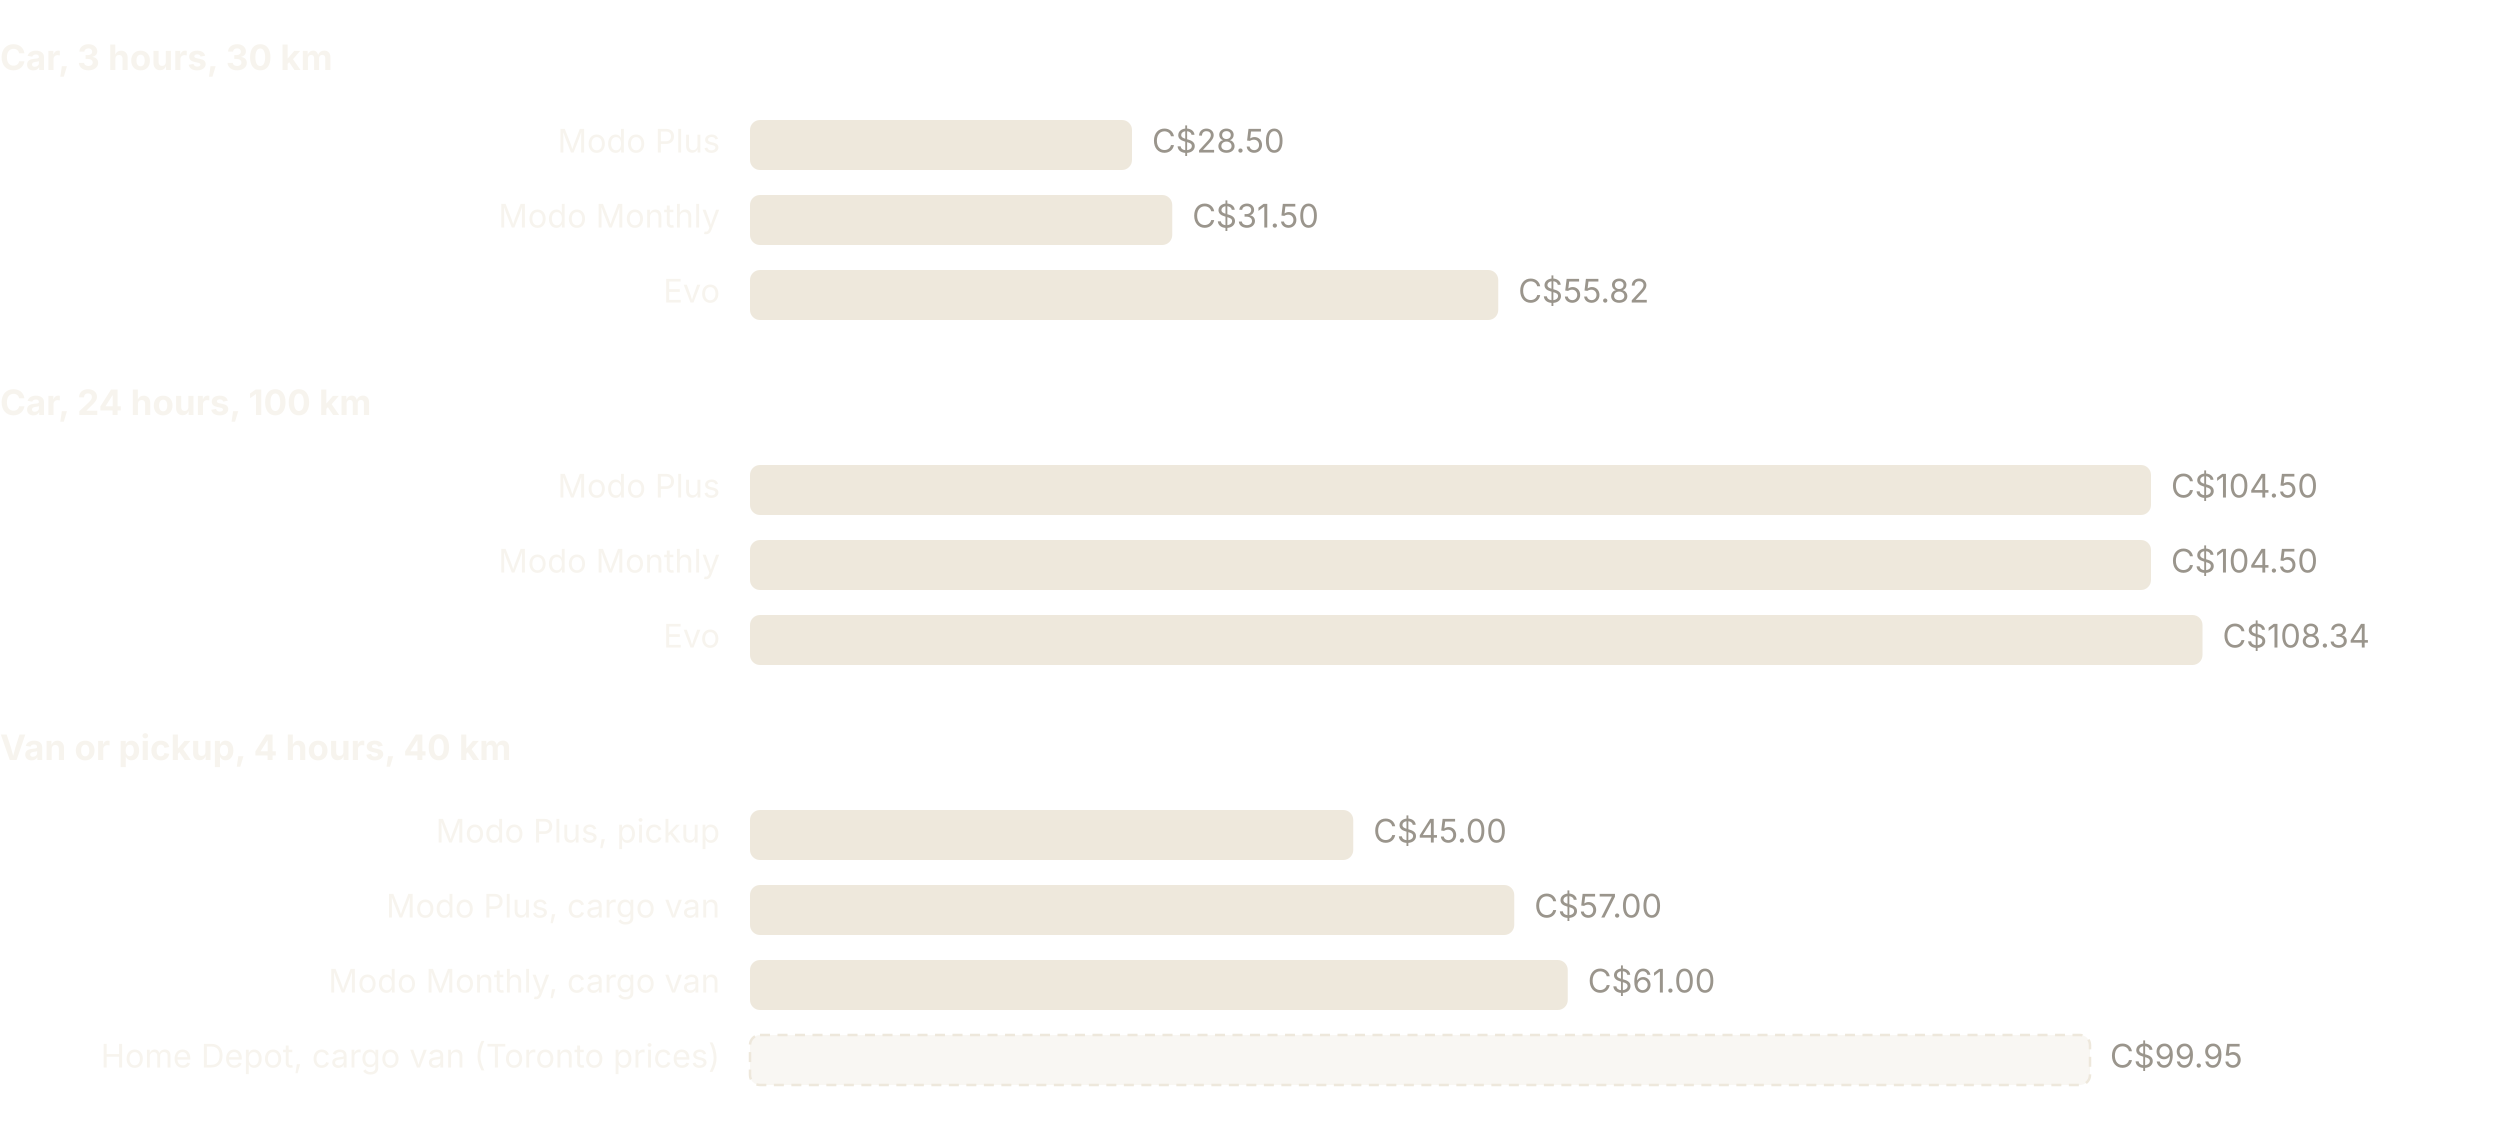
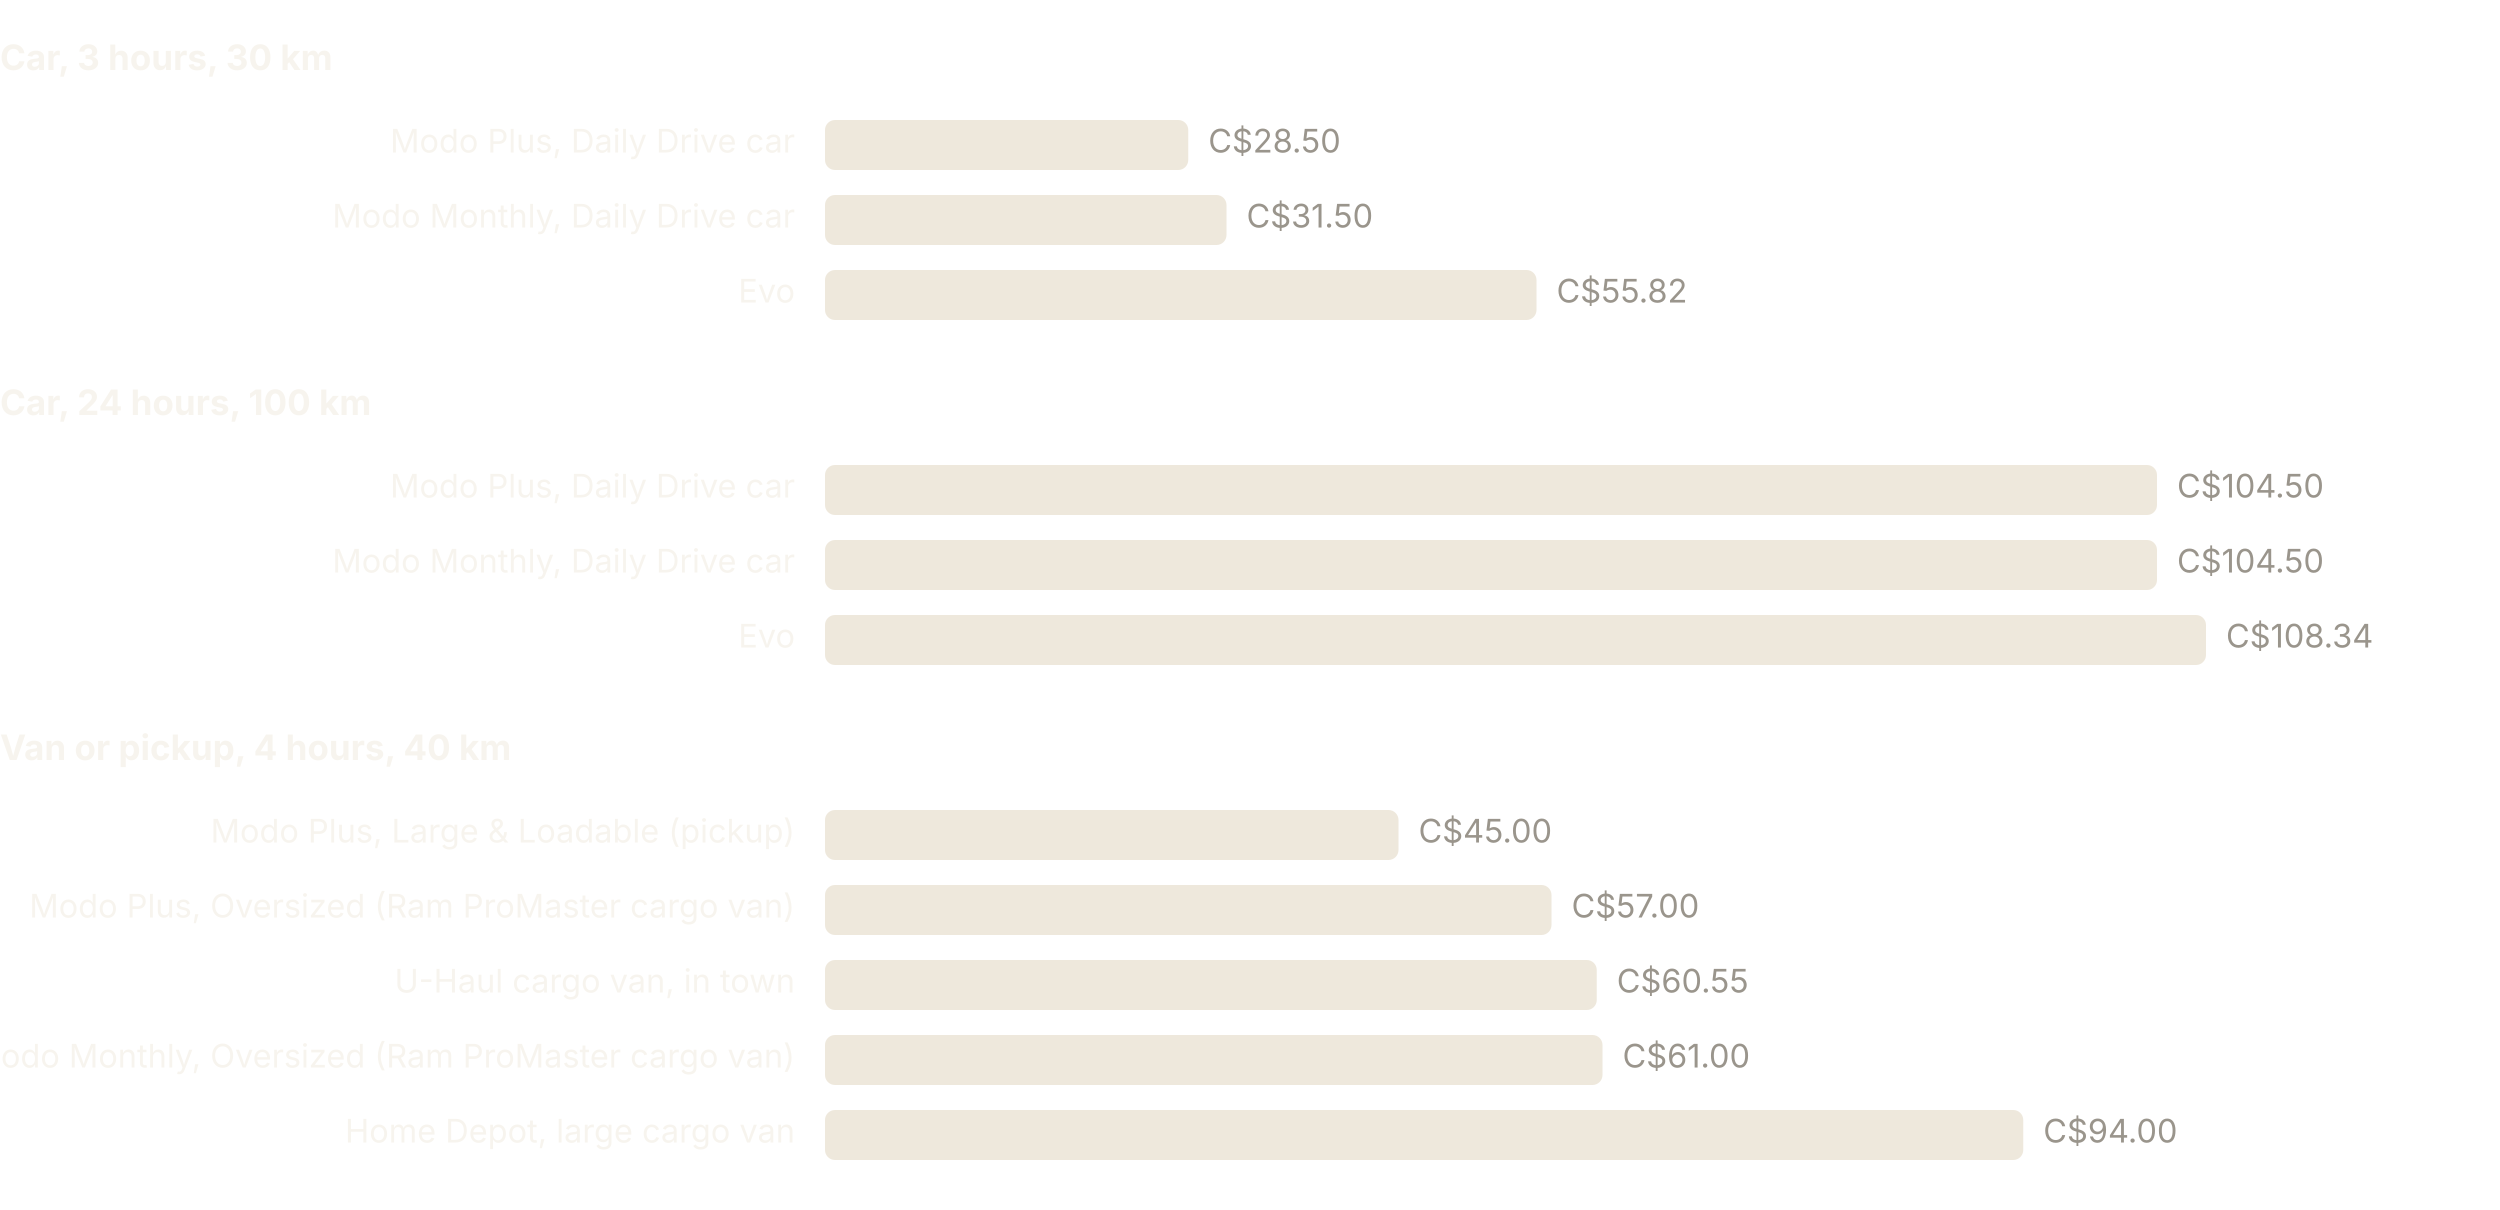
- <svg xmlns="http://www.w3.org/2000/svg" viewBox="0 0 1000 454" role="img" aria-label="Cost of three standard trips by operator, published prices" class="chart">
+ <svg xmlns="http://www.w3.org/2000/svg" viewBox="0 0 1000 484" role="img" aria-label="Cost of three standard trips by operator, published prices" class="chart">
  <text x="0.0" y="28.0" text-anchor="start" font-family="Archivo, Inter, sans-serif" font-size="14" font-weight="700" fill="#f7f4ee">Car, 3 hours, 30 km</text>
-   <text x="288.0" y="61.0" text-anchor="end" font-family="Inter, system-ui, sans-serif" font-size="13" font-weight="400" fill="#f7f4ee">Modo Plus</text>
+   <text x="318.0" y="61.0" text-anchor="end" font-family="Inter, system-ui, sans-serif" font-size="13" font-weight="400" fill="#f7f4ee">Modo Plus, Daily Drive car</text>
  <g>
-     <rect x="300.0" y="48.0" width="152.8" height="20.0" rx="4" fill="#eee8dc" />
+     <rect x="330.0" y="48.0" width="145.3" height="20.0" rx="4" fill="#eee8dc" />
  </g>
-   <text x="460.8" y="61.0" text-anchor="start" font-family="Inter, system-ui, sans-serif" font-size="13" font-weight="400" fill="#9a958c">C$28.50</text>
-   <text x="288.0" y="91.0" text-anchor="end" font-family="Inter, system-ui, sans-serif" font-size="13" font-weight="400" fill="#f7f4ee">Modo Monthly</text>
+   <text x="483.3" y="61.0" text-anchor="start" font-family="Inter, system-ui, sans-serif" font-size="13" font-weight="400" fill="#9a958c">C$28.50</text>
+   <text x="318.0" y="91.0" text-anchor="end" font-family="Inter, system-ui, sans-serif" font-size="13" font-weight="400" fill="#f7f4ee">Modo Monthly, Daily Drive car</text>
  <g>
-     <rect x="300.0" y="78.0" width="168.9" height="20.0" rx="4" fill="#eee8dc" />
+     <rect x="330.0" y="78.0" width="160.6" height="20.0" rx="4" fill="#eee8dc" />
  </g>
-   <text x="476.9" y="91.0" text-anchor="start" font-family="Inter, system-ui, sans-serif" font-size="13" font-weight="400" fill="#9a958c">C$31.50</text>
-   <text x="288.0" y="121.0" text-anchor="end" font-family="Inter, system-ui, sans-serif" font-size="13" font-weight="400" fill="#f7f4ee">Evo</text>
+   <text x="498.6" y="91.0" text-anchor="start" font-family="Inter, system-ui, sans-serif" font-size="13" font-weight="400" fill="#9a958c">C$31.50</text>
+   <text x="318.0" y="121.0" text-anchor="end" font-family="Inter, system-ui, sans-serif" font-size="13" font-weight="400" fill="#f7f4ee">Evo</text>
  <g>
-     <rect x="300.0" y="108.0" width="299.3" height="20.0" rx="4" fill="#eee8dc" />
+     <rect x="330.0" y="108.0" width="284.6" height="20.0" rx="4" fill="#eee8dc" />
  </g>
-   <text x="607.3" y="121.0" text-anchor="start" font-family="Inter, system-ui, sans-serif" font-size="13" font-weight="400" fill="#9a958c">C$55.82</text>
+   <text x="622.6" y="121.0" text-anchor="start" font-family="Inter, system-ui, sans-serif" font-size="13" font-weight="400" fill="#9a958c">C$55.82</text>
  <text x="0.0" y="166.0" text-anchor="start" font-family="Archivo, Inter, sans-serif" font-size="14" font-weight="700" fill="#f7f4ee">Car, 24 hours, 100 km</text>
-   <text x="288.0" y="199.0" text-anchor="end" font-family="Inter, system-ui, sans-serif" font-size="13" font-weight="400" fill="#f7f4ee">Modo Plus</text>
+   <text x="318.0" y="199.0" text-anchor="end" font-family="Inter, system-ui, sans-serif" font-size="13" font-weight="400" fill="#f7f4ee">Modo Plus, Daily Drive car</text>
  <g>
-     <rect x="300.0" y="186.0" width="560.4" height="20.0" rx="4" fill="#eee8dc" />
+     <rect x="330.0" y="186.0" width="532.8" height="20.0" rx="4" fill="#eee8dc" />
  </g>
-   <text x="868.4" y="199.0" text-anchor="start" font-family="Inter, system-ui, sans-serif" font-size="13" font-weight="400" fill="#9a958c">C$104.50</text>
-   <text x="288.0" y="229.0" text-anchor="end" font-family="Inter, system-ui, sans-serif" font-size="13" font-weight="400" fill="#f7f4ee">Modo Monthly</text>
+   <text x="870.8" y="199.0" text-anchor="start" font-family="Inter, system-ui, sans-serif" font-size="13" font-weight="400" fill="#9a958c">C$104.50</text>
+   <text x="318.0" y="229.0" text-anchor="end" font-family="Inter, system-ui, sans-serif" font-size="13" font-weight="400" fill="#f7f4ee">Modo Monthly, Daily Drive car</text>
  <g>
-     <rect x="300.0" y="216.0" width="560.4" height="20.0" rx="4" fill="#eee8dc" />
+     <rect x="330.0" y="216.0" width="532.8" height="20.0" rx="4" fill="#eee8dc" />
  </g>
-   <text x="868.4" y="229.0" text-anchor="start" font-family="Inter, system-ui, sans-serif" font-size="13" font-weight="400" fill="#9a958c">C$104.50</text>
-   <text x="288.0" y="259.0" text-anchor="end" font-family="Inter, system-ui, sans-serif" font-size="13" font-weight="400" fill="#f7f4ee">Evo</text>
+   <text x="870.8" y="229.0" text-anchor="start" font-family="Inter, system-ui, sans-serif" font-size="13" font-weight="400" fill="#9a958c">C$104.50</text>
+   <text x="318.0" y="259.0" text-anchor="end" font-family="Inter, system-ui, sans-serif" font-size="13" font-weight="400" fill="#f7f4ee">Evo</text>
  <g>
-     <rect x="300.0" y="246.0" width="581.0" height="20.0" rx="4" fill="#eee8dc" />
+     <rect x="330.0" y="246.0" width="552.4" height="20.0" rx="4" fill="#eee8dc" />
  </g>
-   <text x="889.0" y="259.0" text-anchor="start" font-family="Inter, system-ui, sans-serif" font-size="13" font-weight="400" fill="#9a958c">C$108.34</text>
+   <text x="890.4" y="259.0" text-anchor="start" font-family="Inter, system-ui, sans-serif" font-size="13" font-weight="400" fill="#9a958c">C$108.34</text>
  <text x="0.0" y="304.0" text-anchor="start" font-family="Archivo, Inter, sans-serif" font-size="14" font-weight="700" fill="#f7f4ee">Van or pickup, 4 hours, 40 km</text>
-   <text x="288.0" y="337.0" text-anchor="end" font-family="Inter, system-ui, sans-serif" font-size="13" font-weight="400" fill="#f7f4ee">Modo Plus, pickup</text>
+   <text x="318.0" y="337.0" text-anchor="end" font-family="Inter, system-ui, sans-serif" font-size="13" font-weight="400" fill="#f7f4ee">Modo Plus, Large &amp; Loadable (pickup)</text>
  <g>
-     <rect x="300.0" y="324.0" width="241.3" height="20.0" rx="4" fill="#eee8dc" />
+     <rect x="330.0" y="324.0" width="229.4" height="20.0" rx="4" fill="#eee8dc" />
  </g>
-   <text x="549.3" y="337.0" text-anchor="start" font-family="Inter, system-ui, sans-serif" font-size="13" font-weight="400" fill="#9a958c">C$45.00</text>
-   <text x="288.0" y="367.0" text-anchor="end" font-family="Inter, system-ui, sans-serif" font-size="13" font-weight="400" fill="#f7f4ee">Modo Plus, cargo van</text>
+   <text x="567.4" y="337.0" text-anchor="start" font-family="Inter, system-ui, sans-serif" font-size="13" font-weight="400" fill="#9a958c">C$45.00</text>
+   <text x="318.0" y="367.0" text-anchor="end" font-family="Inter, system-ui, sans-serif" font-size="13" font-weight="400" fill="#f7f4ee">Modo Plus, Oversized (Ram ProMaster cargo van)</text>
  <g>
-     <rect x="300.0" y="354.0" width="305.7" height="20.0" rx="4" fill="#eee8dc" />
+     <rect x="330.0" y="354.0" width="290.6" height="20.0" rx="4" fill="#eee8dc" />
  </g>
-   <text x="613.7" y="367.0" text-anchor="start" font-family="Inter, system-ui, sans-serif" font-size="13" font-weight="400" fill="#9a958c">C$57.00</text>
-   <text x="288.0" y="397.0" text-anchor="end" font-family="Inter, system-ui, sans-serif" font-size="13" font-weight="400" fill="#f7f4ee">Modo Monthly, cargo van</text>
+   <text x="628.6" y="367.0" text-anchor="start" font-family="Inter, system-ui, sans-serif" font-size="13" font-weight="400" fill="#9a958c">C$57.00</text>
+   <text x="318.0" y="397.0" text-anchor="end" font-family="Inter, system-ui, sans-serif" font-size="13" font-weight="400" fill="#f7f4ee">U-Haul cargo van, in town</text>
  <g>
-     <rect x="300.0" y="384.0" width="327.1" height="20.0" rx="4" fill="#eee8dc" />
+     <rect x="330.0" y="384.0" width="308.7" height="20.0" rx="4" fill="#eee8dc" />
  </g>
-   <text x="635.1" y="397.0" text-anchor="start" font-family="Inter, system-ui, sans-serif" font-size="13" font-weight="400" fill="#9a958c">C$61.00</text>
-   <text x="288.0" y="427.0" text-anchor="end" font-family="Inter, system-ui, sans-serif" font-size="13" font-weight="400" fill="#f7f4ee">Home Depot, cargo van (Toronto prices)</text>
+   <text x="646.7" y="397.0" text-anchor="start" font-family="Inter, system-ui, sans-serif" font-size="13" font-weight="400" fill="#9a958c">C$60.55</text>
+   <text x="318.0" y="427.0" text-anchor="end" font-family="Inter, system-ui, sans-serif" font-size="13" font-weight="400" fill="#f7f4ee">Modo Monthly, Oversized (Ram ProMaster cargo van)</text>
  <g>
-     <rect x="300.0" y="414.0" width="536.0" height="20.0" rx="4" fill="#eee8dc" fill-opacity="0.35" stroke="#eee8dc" stroke-dasharray="4 3" />
+     <rect x="330.0" y="414.0" width="311.0" height="20.0" rx="4" fill="#eee8dc" />
  </g>
-   <text x="844.0" y="427.0" text-anchor="start" font-family="Inter, system-ui, sans-serif" font-size="13" font-weight="400" fill="#9a958c">C$99.95</text>
+   <text x="649.0" y="427.0" text-anchor="start" font-family="Inter, system-ui, sans-serif" font-size="13" font-weight="400" fill="#9a958c">C$61.00</text>
+   <text x="318.0" y="457.0" text-anchor="end" font-family="Inter, system-ui, sans-serif" font-size="13" font-weight="400" fill="#f7f4ee">Home Depot, large cargo van</text>
+   <g>
+     <rect x="330.0" y="444.0" width="479.3" height="20.0" rx="4" fill="#eee8dc" />
+   </g>
+   <text x="817.3" y="457.0" text-anchor="start" font-family="Inter, system-ui, sans-serif" font-size="13" font-weight="400" fill="#9a958c">C$94.00</text>
</svg>
